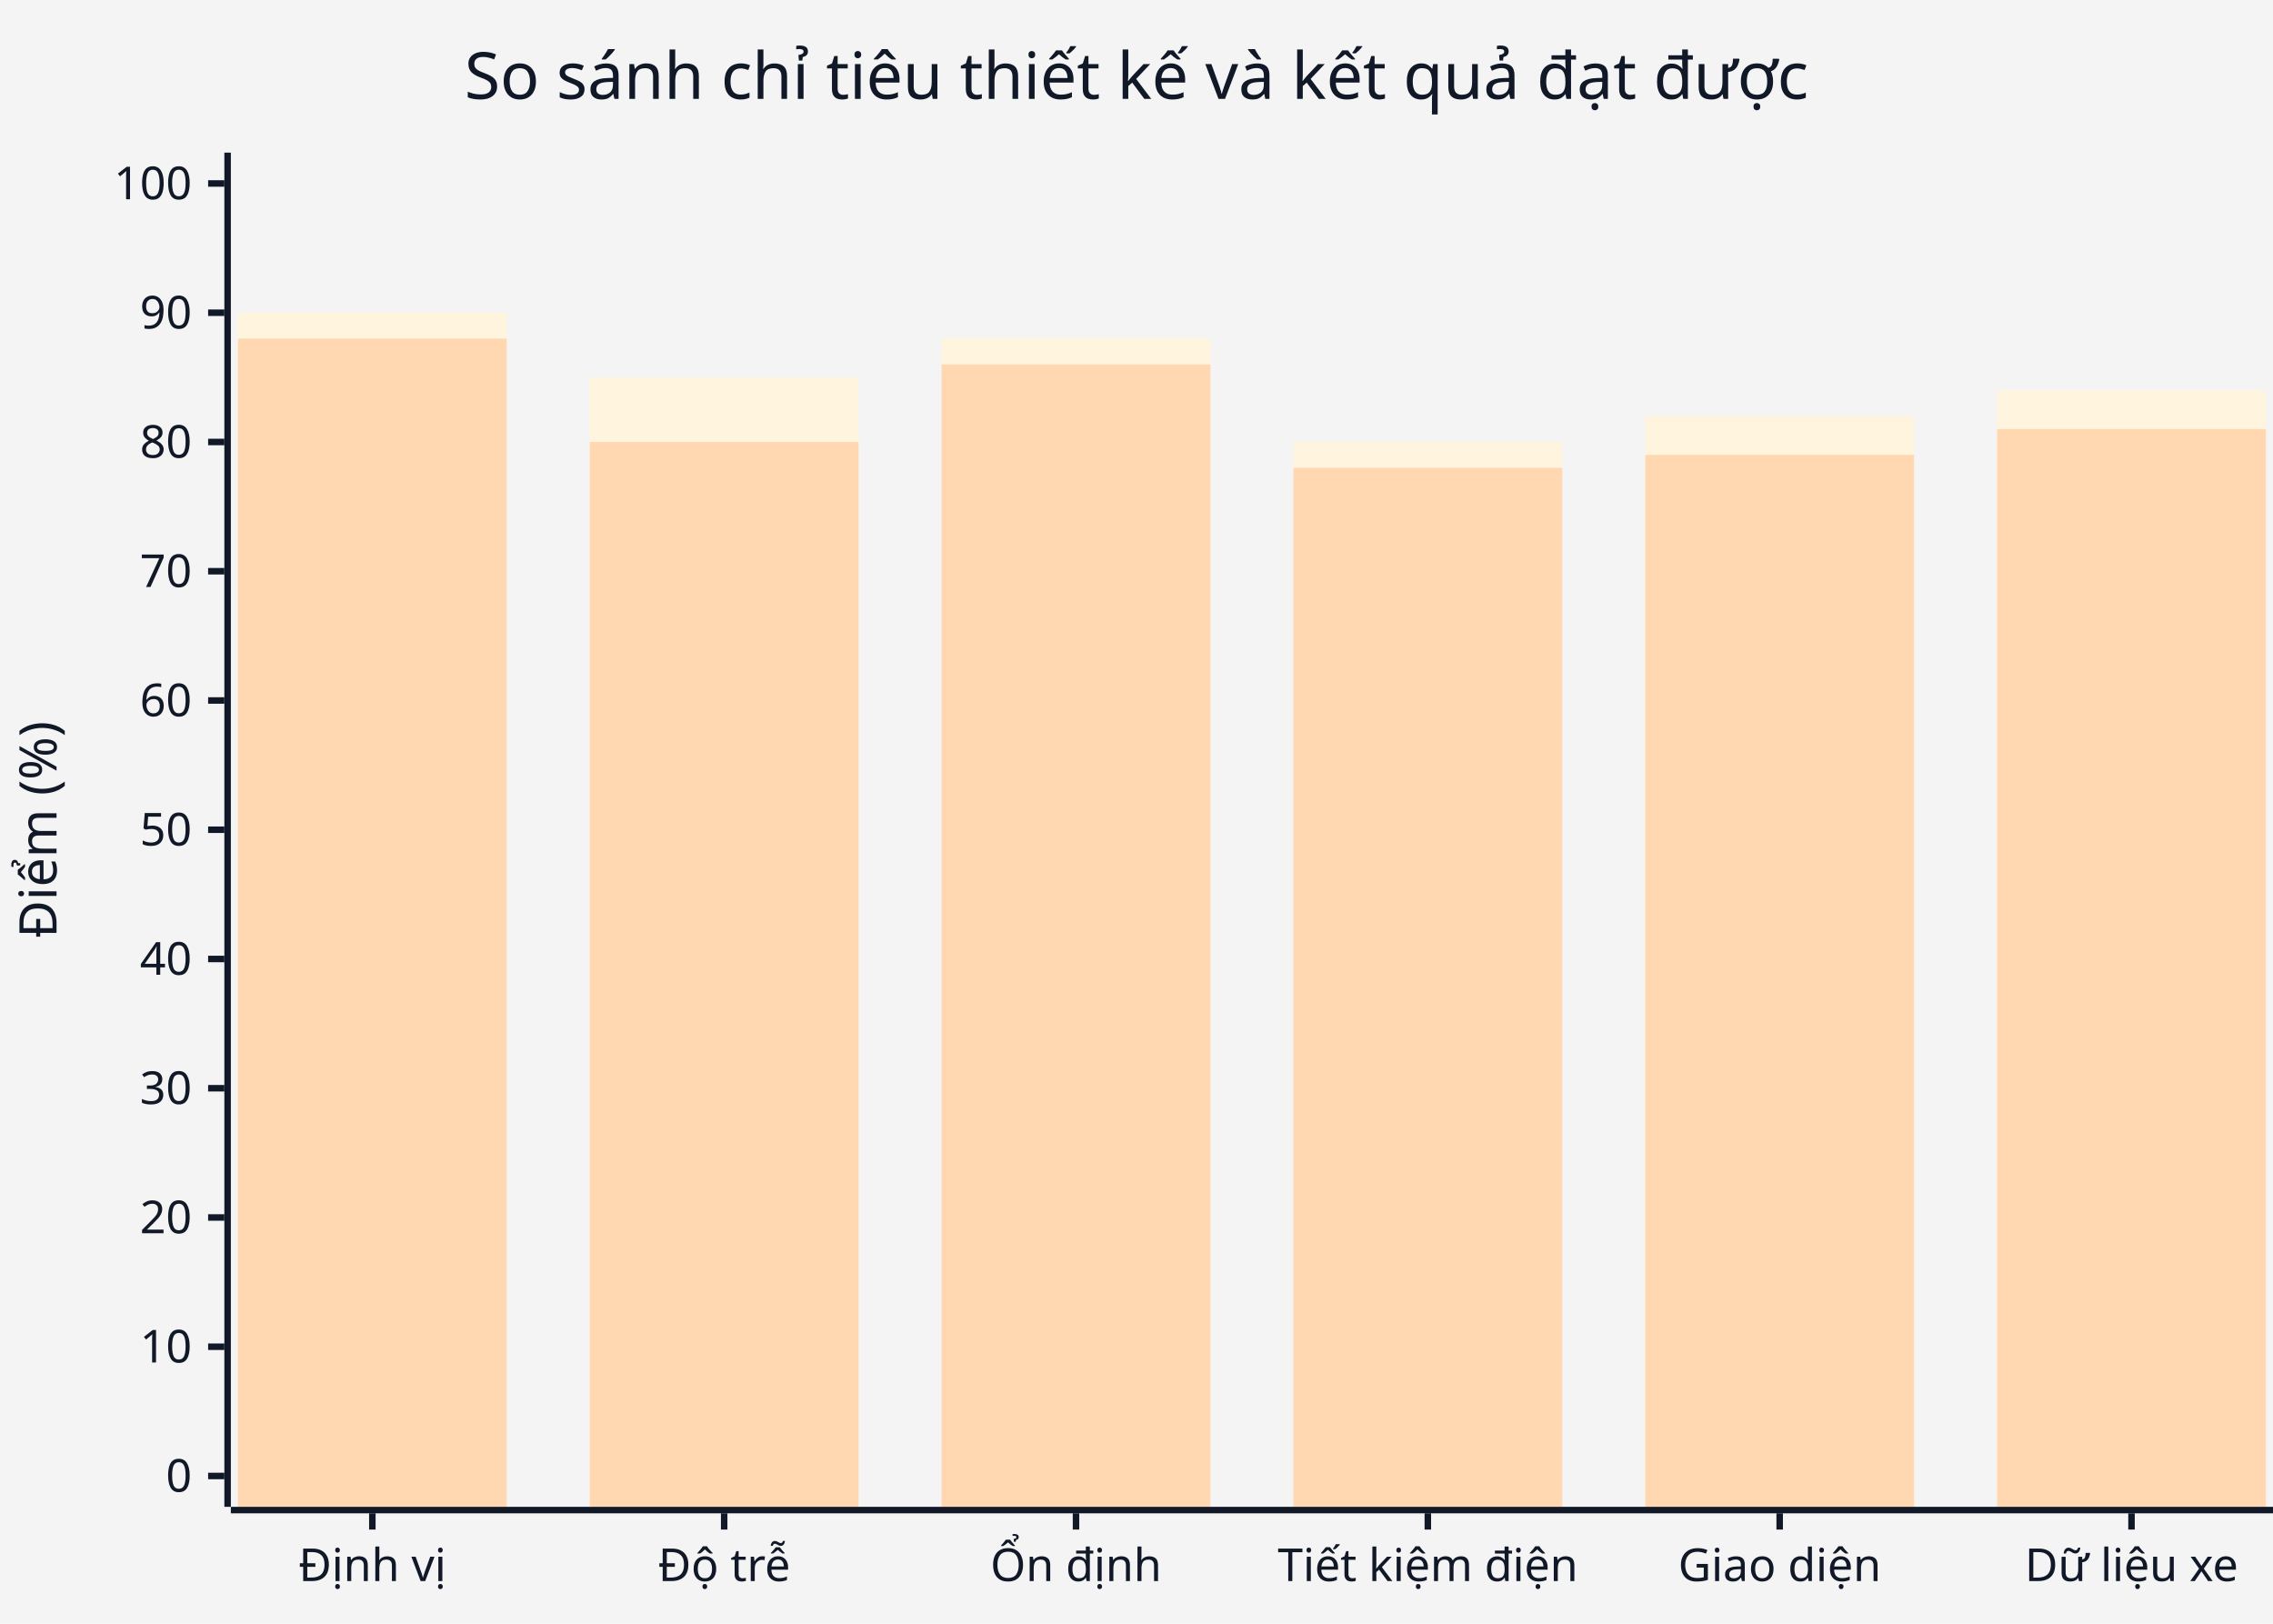
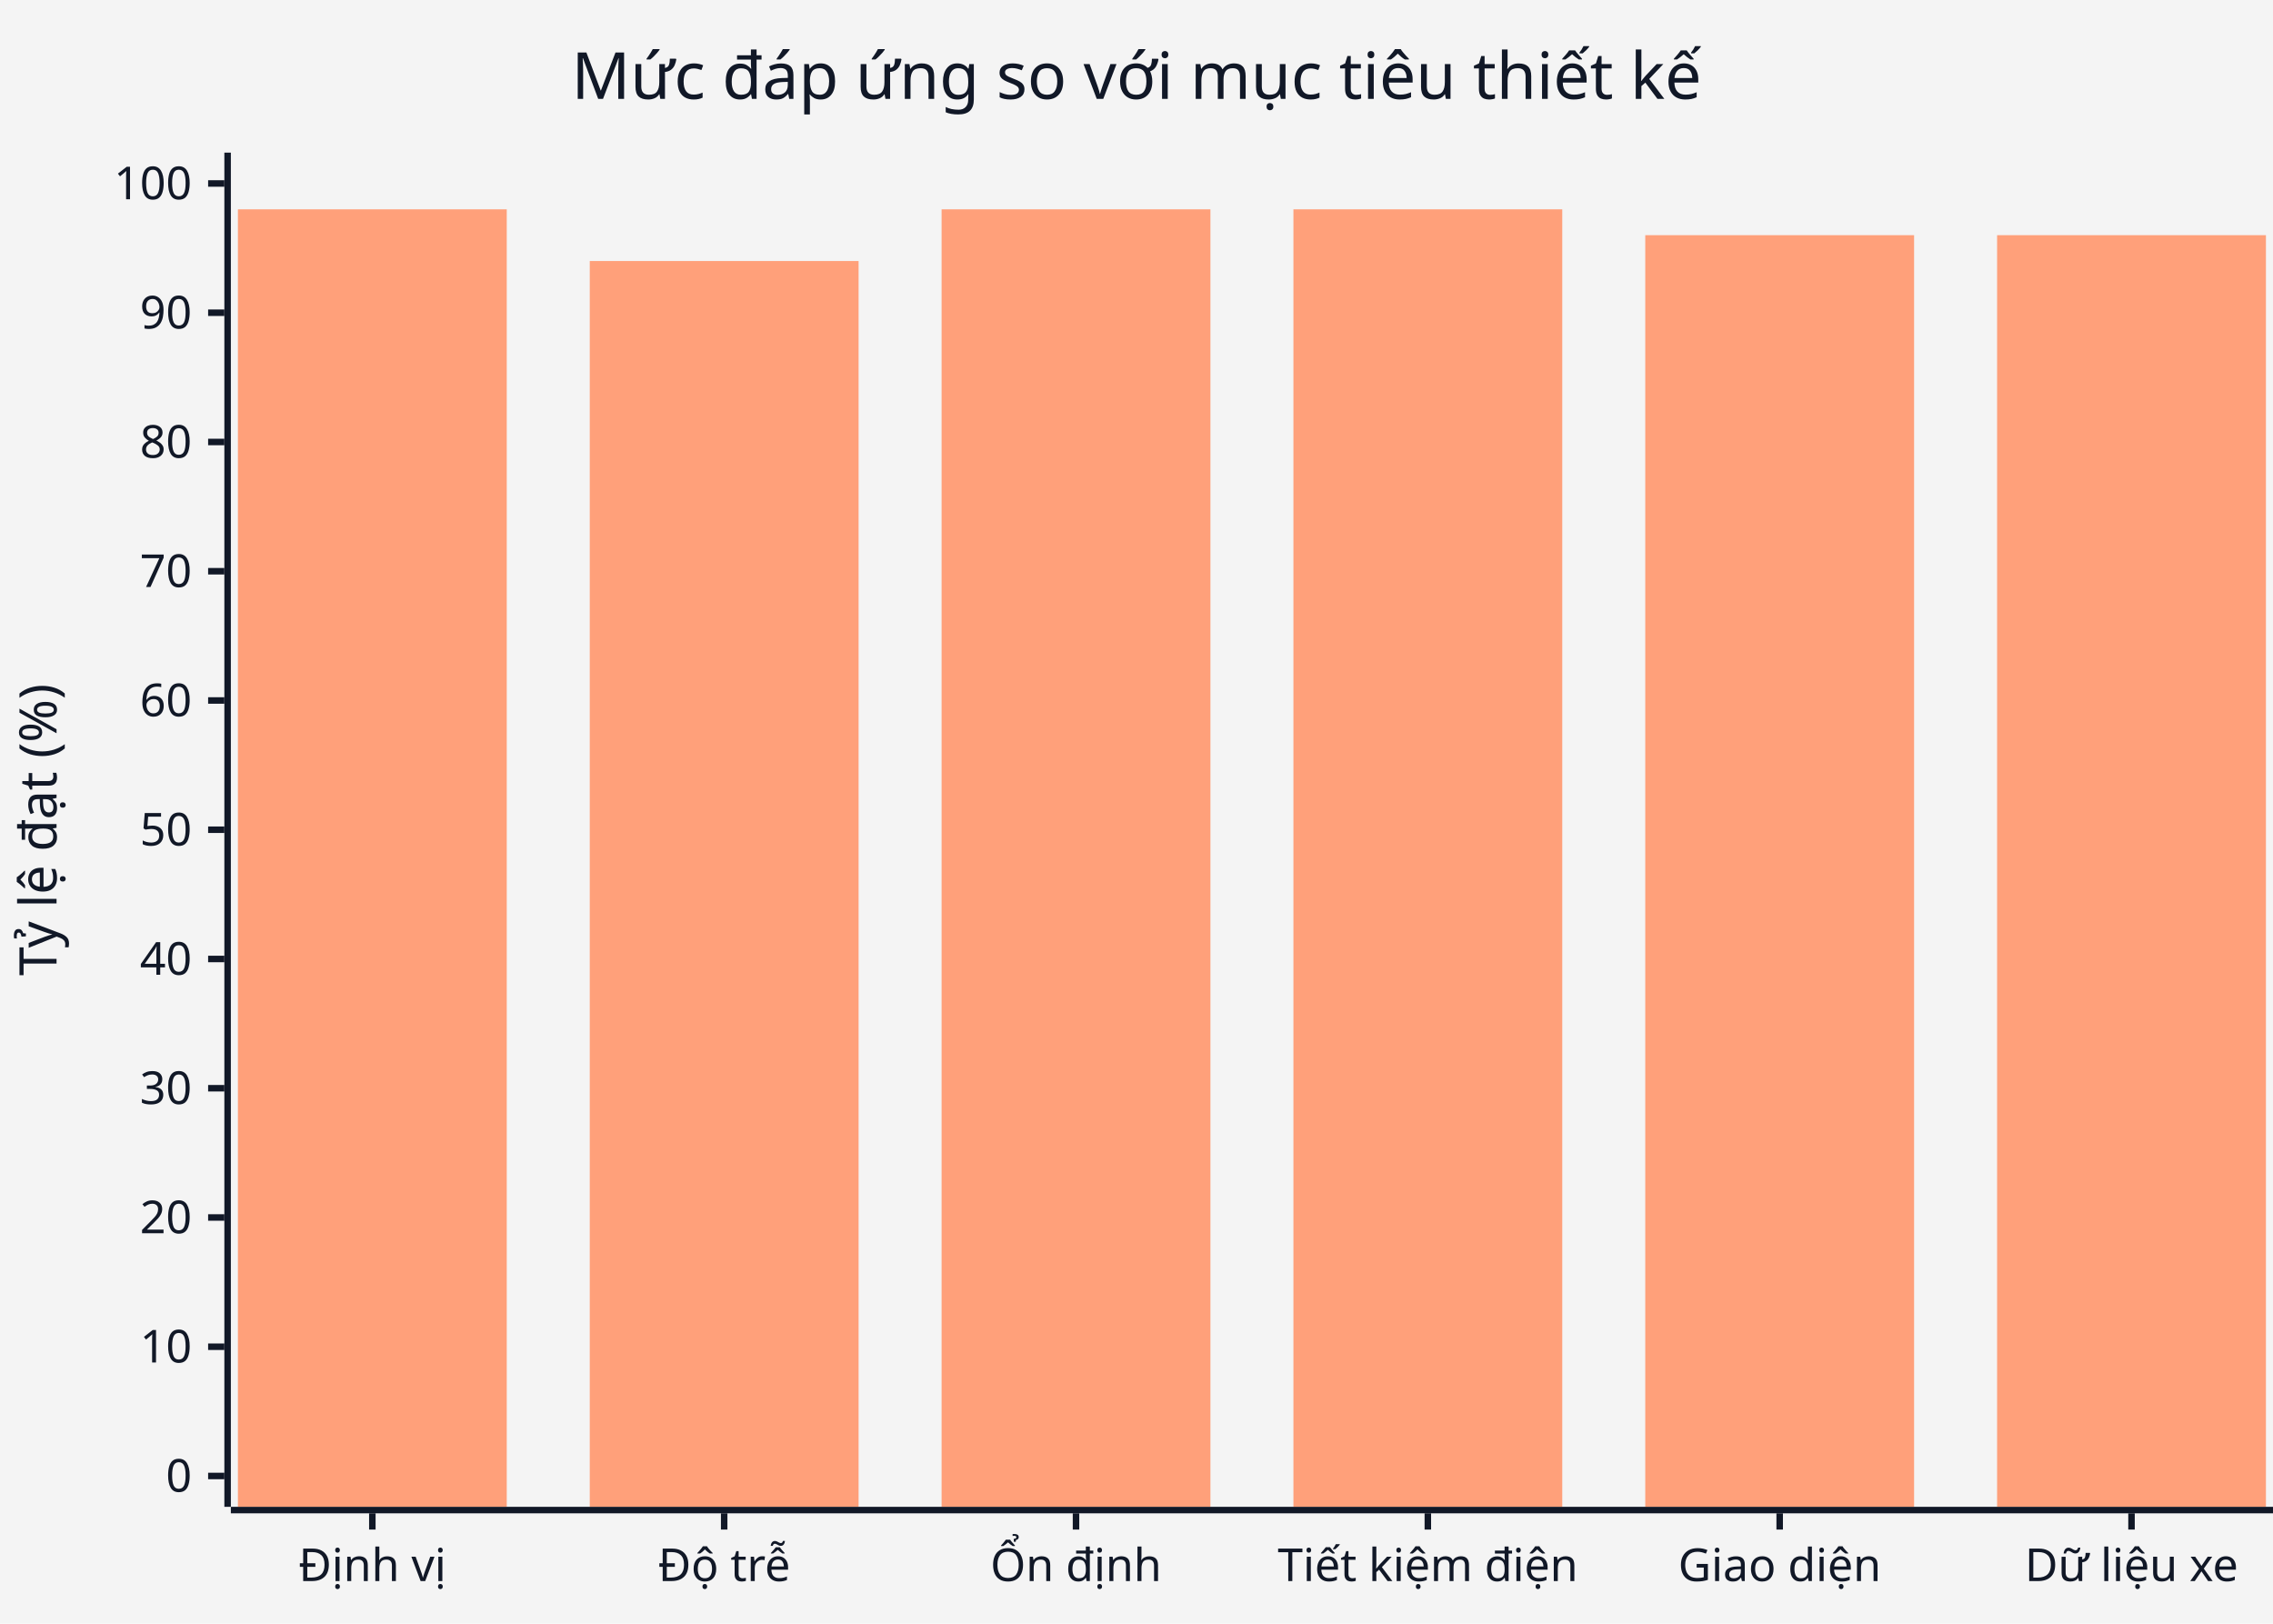
<svg xmlns="http://www.w3.org/2000/svg" id="my-svg" width="100%" style="max-width: 700px; background-color: white;" viewBox="0 0 700 500" role="graphics-document document" aria-roledescription="xychart">
  <style>#my-svg{font-family:Noto Sans,Segoe UI,Arial,sans-serif;font-size:22px;fill:#111827;}@keyframes edge-animation-frame{from{stroke-dashoffset:0;}}@keyframes dash{to{stroke-dashoffset:0;}}#my-svg .edge-animation-slow{stroke-dasharray:9,5!important;stroke-dashoffset:900;animation:dash 50s linear infinite;stroke-linecap:round;}#my-svg .edge-animation-fast{stroke-dasharray:9,5!important;stroke-dashoffset:900;animation:dash 20s linear infinite;stroke-linecap:round;}#my-svg .error-icon{fill:#eef2ff;}#my-svg .error-text{fill:#110d00;stroke:#110d00;}#my-svg .edge-thickness-normal{stroke-width:1px;}#my-svg .edge-thickness-thick{stroke-width:3.5px;}#my-svg .edge-pattern-solid{stroke-dasharray:0;}#my-svg .edge-thickness-invisible{stroke-width:0;fill:none;}#my-svg .edge-pattern-dashed{stroke-dasharray:3;}#my-svg .edge-pattern-dotted{stroke-dasharray:2;}#my-svg .marker{fill:#1f2937;stroke:#1f2937;}#my-svg .marker.cross{stroke:#1f2937;}#my-svg svg{font-family:Noto Sans,Segoe UI,Arial,sans-serif;font-size:22px;}#my-svg p{margin:0;}#my-svg .node .neo-node{stroke:#1f2937;}#my-svg [data-look="neo"].node rect,#my-svg [data-look="neo"].cluster rect,#my-svg [data-look="neo"].node polygon{stroke:url(#my-svg-gradient);filter:drop-shadow( 1px 2px 2px rgba(185,185,185,1));}#my-svg [data-look="neo"].node path{stroke:url(#my-svg-gradient);stroke-width:1px;}#my-svg [data-look="neo"].node .outer-path{filter:drop-shadow( 1px 2px 2px rgba(185,185,185,1));}#my-svg [data-look="neo"].node .neo-line path{stroke:#1f2937;filter:none;}#my-svg [data-look="neo"].node circle{stroke:url(#my-svg-gradient);filter:drop-shadow( 1px 2px 2px rgba(185,185,185,1));}#my-svg [data-look="neo"].node circle .state-start{fill:#000000;}#my-svg [data-look="neo"].icon-shape .icon{fill:url(#my-svg-gradient);filter:drop-shadow( 1px 2px 2px rgba(185,185,185,1));}#my-svg [data-look="neo"].icon-shape .icon-neo path{stroke:url(#my-svg-gradient);filter:drop-shadow( 1px 2px 2px rgba(185,185,185,1));}#my-svg :root{--mermaid-font-family:Noto Sans,Segoe UI,Arial,sans-serif;}</style>
  <g />
  <g class="main">
    <rect width="700" height="500" class="background" fill="#f4f4f4" />
    <g class="chart-title">
-       <text x="0" y="0" fill="#111827" font-size="20" dominant-baseline="middle" text-anchor="middle" transform="translate(350, 23.5) rotate(0)">So sánh chỉ tiêu thiết kế và kết quả đạt được</text>
+       <text x="0" y="0" fill="#111827" font-size="20" dominant-baseline="middle" text-anchor="middle" transform="translate(350, 23.5) rotate(0)">Mức đáp ứng so với mục tiêu thiết kế</text>
    </g>
    <g class="plot">
      <g class="bar-plot-0">
-         <rect x="73.272" y="96.3" width="82.789" height="367.7" fill="#FFF4DD" stroke="#FFF4DD" stroke-width="0" />
-         <rect x="181.624" y="116.2" width="82.789" height="347.8" fill="#FFF4DD" stroke="#FFF4DD" stroke-width="0" />
-         <rect x="289.976" y="104.26" width="82.789" height="359.74" fill="#FFF4DD" stroke="#FFF4DD" stroke-width="0" />
-         <rect x="398.328" y="136.1" width="82.789" height="327.9" fill="#FFF4DD" stroke="#FFF4DD" stroke-width="0" />
-         <rect x="506.68" y="128.14" width="82.789" height="335.86" fill="#FFF4DD" stroke="#FFF4DD" stroke-width="0" />
-         <rect x="615.032" y="120.18" width="82.789" height="343.82" fill="#FFF4DD" stroke="#FFF4DD" stroke-width="0" />
-       </g>
-       <g class="bar-plot-1">
-         <rect x="73.272" y="104.26" width="82.789" height="359.74" fill="#FFD8B1" stroke="#FFD8B1" stroke-width="0" />
-         <rect x="181.624" y="136.1" width="82.789" height="327.9" fill="#FFD8B1" stroke="#FFD8B1" stroke-width="0" />
-         <rect x="289.976" y="112.22" width="82.789" height="351.78" fill="#FFD8B1" stroke="#FFD8B1" stroke-width="0" />
-         <rect x="398.328" y="144.06" width="82.789" height="319.94" fill="#FFD8B1" stroke="#FFD8B1" stroke-width="0" />
-         <rect x="506.68" y="140.08" width="82.789" height="323.92" fill="#FFD8B1" stroke="#FFD8B1" stroke-width="0" />
-         <rect x="615.032" y="132.12" width="82.789" height="331.88" fill="#FFD8B1" stroke="#FFD8B1" stroke-width="0" />
+         <rect x="73.272" y="64.46" width="82.789" height="399.54" fill="#FFA07A" stroke="#FFA07A" stroke-width="0" />
+         <rect x="181.624" y="80.38" width="82.789" height="383.62" fill="#FFA07A" stroke="#FFA07A" stroke-width="0" />
+         <rect x="289.976" y="64.46" width="82.789" height="399.54" fill="#FFA07A" stroke="#FFA07A" stroke-width="0" />
+         <rect x="398.328" y="64.46" width="82.789" height="399.54" fill="#FFA07A" stroke="#FFA07A" stroke-width="0" />
+         <rect x="506.68" y="72.42" width="82.789" height="391.58" fill="#FFA07A" stroke="#FFA07A" stroke-width="0" />
+         <rect x="615.032" y="72.42" width="82.789" height="391.58" fill="#FFA07A" stroke="#FFA07A" stroke-width="0" />
      </g>
    </g>
    <g class="bottom-axis">
      <g class="axis-line">
        <path d="M 71.094,465 L 700,465" fill="none" stroke="#111827" stroke-width="2" />
      </g>
      <g class="label">
        <text x="0" y="0" fill="#111827" font-size="14" dominant-baseline="text-before-edge" text-anchor="middle" transform="translate(114.667, 476) rotate(0)">Định vị</text>
        <text x="0" y="0" fill="#111827" font-size="14" dominant-baseline="text-before-edge" text-anchor="middle" transform="translate(223.0189, 476) rotate(0)">Độ trễ</text>
        <text x="0" y="0" fill="#111827" font-size="14" dominant-baseline="text-before-edge" text-anchor="middle" transform="translate(331.3709, 476) rotate(0)">Ổn định</text>
        <text x="0" y="0" fill="#111827" font-size="14" dominant-baseline="text-before-edge" text-anchor="middle" transform="translate(439.7229, 476) rotate(0)">Tiết kiệm điện</text>
        <text x="0" y="0" fill="#111827" font-size="14" dominant-baseline="text-before-edge" text-anchor="middle" transform="translate(548.0748, 476) rotate(0)">Giao diện</text>
        <text x="0" y="0" fill="#111827" font-size="14" dominant-baseline="text-before-edge" text-anchor="middle" transform="translate(656.4268, 476) rotate(0)">Dữ liệu xe</text>
      </g>
      <g class="ticks">
        <path d="M 114.667,466 L 114.667,471" fill="none" stroke="#111827" stroke-width="2" />
        <path d="M 223.019,466 L 223.019,471" fill="none" stroke="#111827" stroke-width="2" />
        <path d="M 331.371,466 L 331.371,471" fill="none" stroke="#111827" stroke-width="2" />
        <path d="M 439.723,466 L 439.723,471" fill="none" stroke="#111827" stroke-width="2" />
        <path d="M 548.075,466 L 548.075,471" fill="none" stroke="#111827" stroke-width="2" />
        <path d="M 656.427,466 L 656.427,471" fill="none" stroke="#111827" stroke-width="2" />
      </g>
    </g>
    <g class="left-axis">
      <g class="axisl-line">
        <path d="M 70.094,47 L 70.094,464" fill="none" stroke="#111827" stroke-width="2" />
      </g>
      <g class="label">
        <text x="0" y="0" fill="#111827" font-size="14" dominant-baseline="middle" text-anchor="end" transform="translate(59.09375, 56.5) rotate(0)">100</text>
        <text x="0" y="0" fill="#111827" font-size="14" dominant-baseline="middle" text-anchor="end" transform="translate(59.09375, 96.3) rotate(0)">90</text>
        <text x="0" y="0" fill="#111827" font-size="14" dominant-baseline="middle" text-anchor="end" transform="translate(59.09375, 136.1) rotate(0)">80</text>
        <text x="0" y="0" fill="#111827" font-size="14" dominant-baseline="middle" text-anchor="end" transform="translate(59.09375, 175.9) rotate(0)">70</text>
        <text x="0" y="0" fill="#111827" font-size="14" dominant-baseline="middle" text-anchor="end" transform="translate(59.09375, 215.7) rotate(0)">60</text>
        <text x="0" y="0" fill="#111827" font-size="14" dominant-baseline="middle" text-anchor="end" transform="translate(59.09375, 255.5) rotate(0)">50</text>
        <text x="0" y="0" fill="#111827" font-size="14" dominant-baseline="middle" text-anchor="end" transform="translate(59.09375, 295.3) rotate(0)">40</text>
        <text x="0" y="0" fill="#111827" font-size="14" dominant-baseline="middle" text-anchor="end" transform="translate(59.09375, 335.1) rotate(0)">30</text>
        <text x="0" y="0" fill="#111827" font-size="14" dominant-baseline="middle" text-anchor="end" transform="translate(59.09375, 374.9) rotate(0)">20</text>
        <text x="0" y="0" fill="#111827" font-size="14" dominant-baseline="middle" text-anchor="end" transform="translate(59.09375, 414.7) rotate(0)">10</text>
        <text x="0" y="0" fill="#111827" font-size="14" dominant-baseline="middle" text-anchor="end" transform="translate(59.09375, 454.5) rotate(0)">0</text>
      </g>
      <g class="ticks">
        <path d="M 69.094,56.5 L 64.094,56.5" fill="none" stroke="#111827" stroke-width="2" />
        <path d="M 69.094,96.3 L 64.094,96.3" fill="none" stroke="#111827" stroke-width="2" />
        <path d="M 69.094,136.1 L 64.094,136.1" fill="none" stroke="#111827" stroke-width="2" />
        <path d="M 69.094,175.9 L 64.094,175.9" fill="none" stroke="#111827" stroke-width="2" />
        <path d="M 69.094,215.7 L 64.094,215.7" fill="none" stroke="#111827" stroke-width="2" />
        <path d="M 69.094,255.5 L 64.094,255.5" fill="none" stroke="#111827" stroke-width="2" />
        <path d="M 69.094,295.3 L 64.094,295.3" fill="none" stroke="#111827" stroke-width="2" />
        <path d="M 69.094,335.1 L 64.094,335.1" fill="none" stroke="#111827" stroke-width="2" />
        <path d="M 69.094,374.9 L 64.094,374.9" fill="none" stroke="#111827" stroke-width="2" />
        <path d="M 69.094,414.7 L 64.094,414.7" fill="none" stroke="#111827" stroke-width="2" />
        <path d="M 69.094,454.5 L 64.094,454.5" fill="none" stroke="#111827" stroke-width="2" />
      </g>
      <g class="title">
-         <text x="0" y="0" fill="#111827" font-size="16" dominant-baseline="text-before-edge" text-anchor="middle" transform="translate(5, 255.5) rotate(270)">Điểm (%)</text>
+         <text x="0" y="0" fill="#111827" font-size="16" dominant-baseline="text-before-edge" text-anchor="middle" transform="translate(5, 255.5) rotate(270)">Tỷ lệ đạt (%)</text>
      </g>
    </g>
  </g>
  <g class="mermaid-tmp-group" />
</svg>
